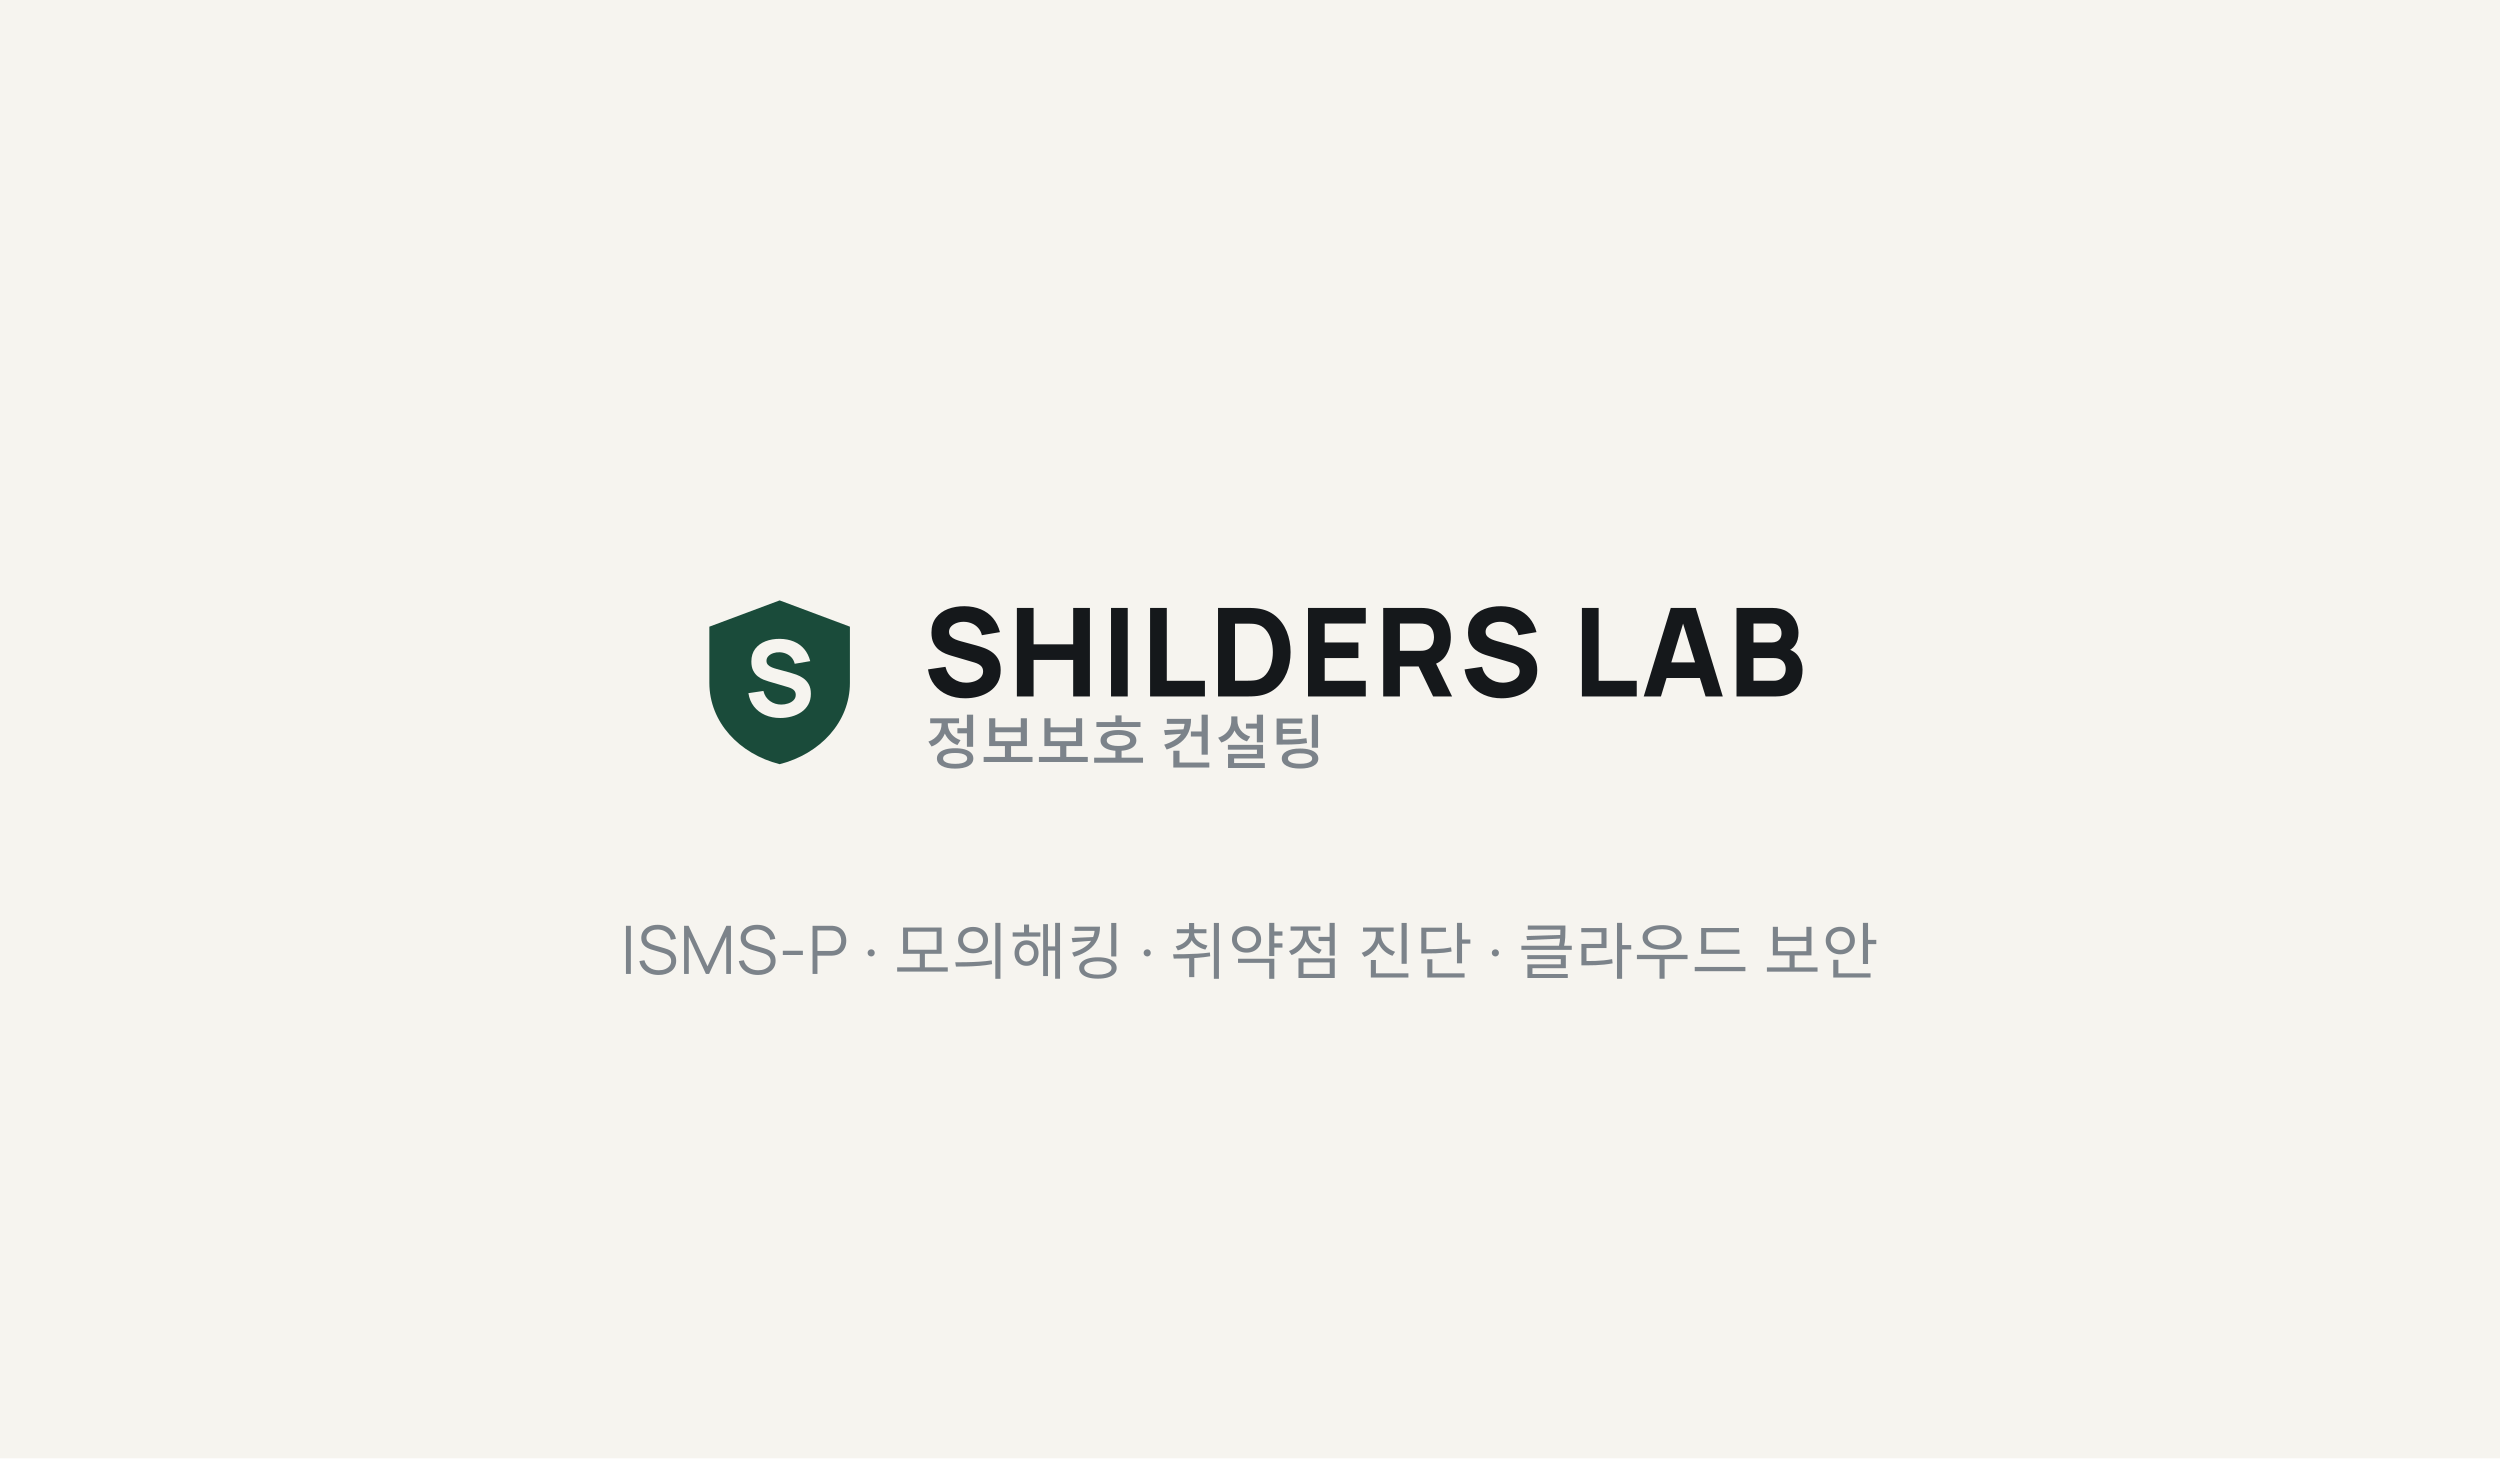
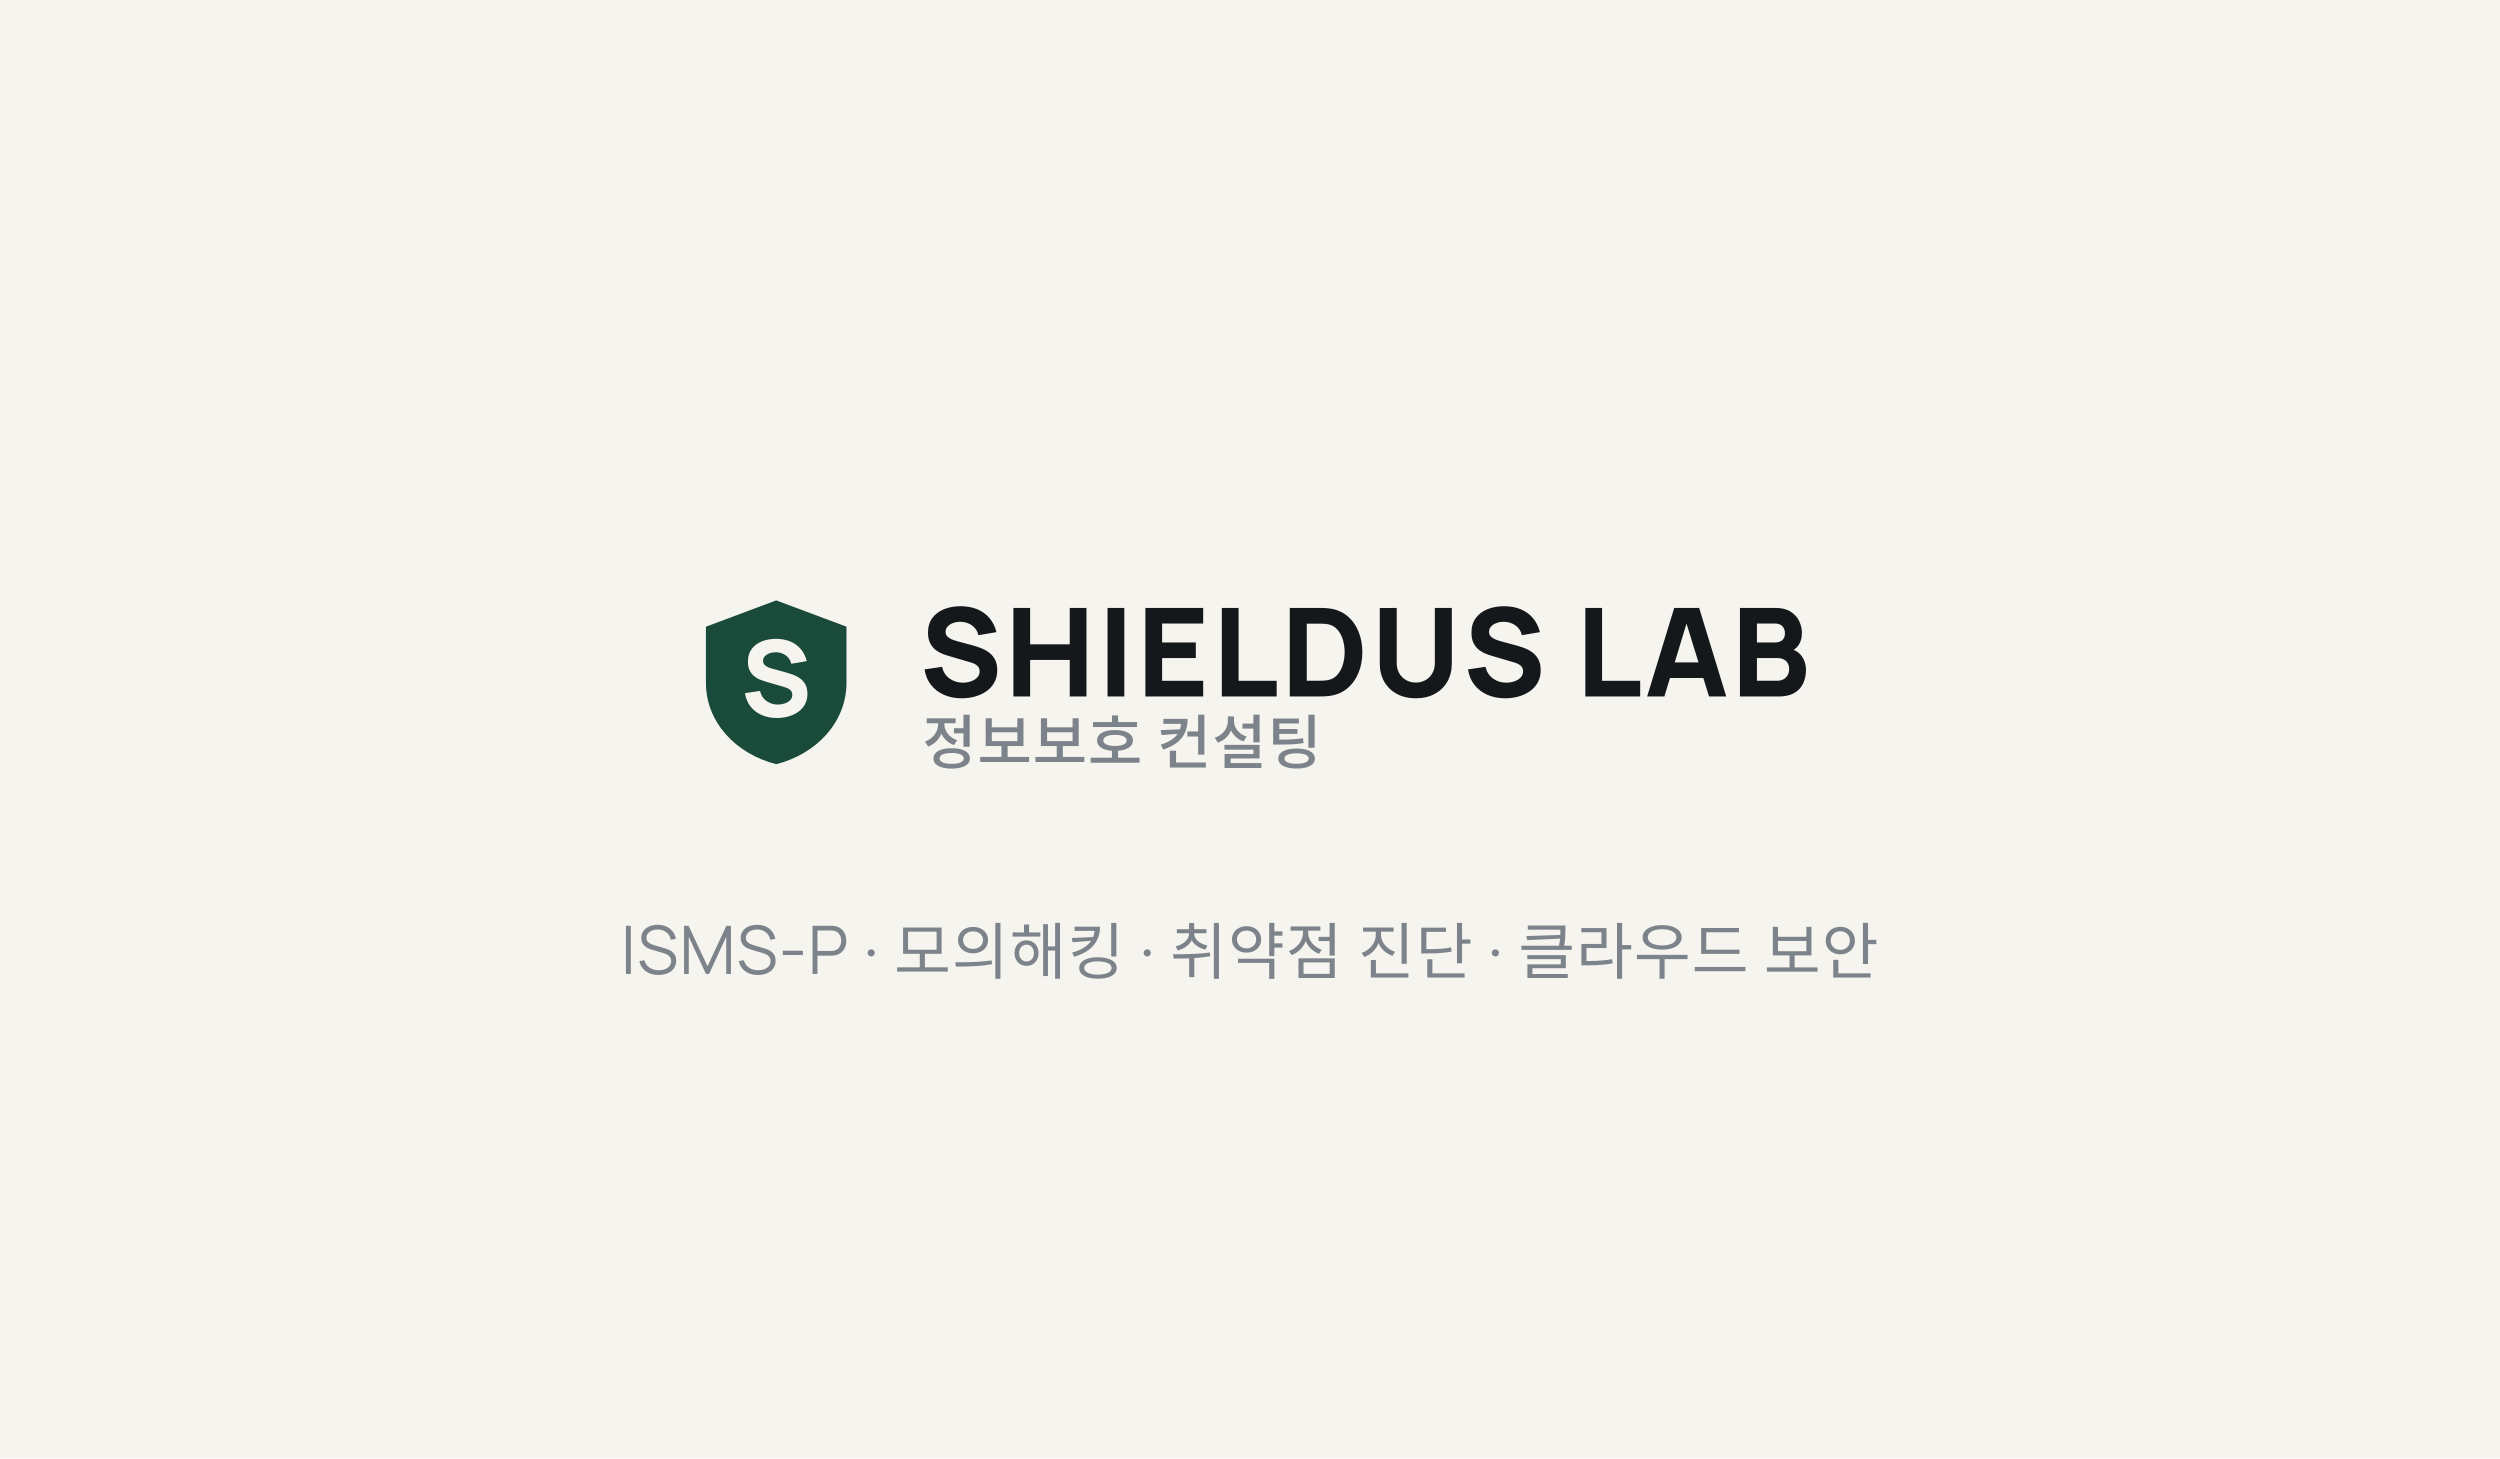
<svg xmlns="http://www.w3.org/2000/svg" width="96.0mm" height="56.0mm" viewBox="0 0 96.0 56.0">
  <rect width="96.0" height="56.0" fill="#F6F4EF" />
-   <g transform="translate(26.538 22.800) scale(0.10625)">
+   <g transform="translate(26.406 22.800) scale(0.10625)">
    <path d="M32 2.4 L57.4 11.9 V32.2 C57.4 46.4 46.6 57.9 32 61.6 C17.4 57.9 6.6 46.4 6.6 32.2 V11.9 Z M32.248 44.904Q29.193 44.904 26.739 43.825Q24.285 42.746 22.709 40.731Q21.134 38.717 20.714 35.928L26.137 35.126Q26.710 37.494 28.505 38.774Q30.300 40.053 32.592 40.053Q33.872 40.053 35.075 39.652Q36.278 39.251 37.051 38.468Q37.825 37.685 37.825 36.539Q37.825 36.119 37.701 35.728Q37.576 35.336 37.290 34.993Q37.003 34.649 36.478 34.343Q35.953 34.038 35.151 33.789L28.009 31.689Q27.207 31.460 26.147 31.039Q25.087 30.619 24.094 29.836Q23.101 29.053 22.442 27.764Q21.783 26.475 21.783 24.508Q21.783 21.739 23.177 19.906Q24.571 18.072 26.901 17.175Q29.231 16.277 32.057 16.296Q34.903 16.335 37.137 17.270Q39.372 18.206 40.880 19.992Q42.389 21.777 43.057 24.355L37.443 25.310Q37.137 23.973 36.316 23.057Q35.495 22.140 34.359 21.663Q33.222 21.185 31.981 21.147Q30.759 21.109 29.680 21.481Q28.601 21.854 27.923 22.560Q27.245 23.267 27.245 24.241Q27.245 25.138 27.799 25.702Q28.352 26.265 29.193 26.609Q30.033 26.953 30.911 27.182L35.686 28.480Q36.755 28.767 38.054 29.235Q39.352 29.703 40.546 30.533Q41.740 31.364 42.513 32.720Q43.286 34.076 43.286 36.157Q43.286 38.373 42.360 40.025Q41.434 41.677 39.868 42.756Q38.302 43.835 36.326 44.369Q34.349 44.904 32.248 44.904Z" fill="#1A4B3A" fill-rule="evenodd" />
  </g>
-   <path d="M37.061 26.815Q36.684 26.815 36.380 26.681Q36.077 26.548 35.882 26.299Q35.687 26.050 35.635 25.705L36.306 25.606Q36.377 25.899 36.599 26.057Q36.821 26.215 37.104 26.215Q37.262 26.215 37.411 26.166Q37.560 26.116 37.655 26.019Q37.751 25.922 37.751 25.781Q37.751 25.729 37.736 25.680Q37.720 25.632 37.685 25.589Q37.649 25.547 37.584 25.509Q37.520 25.471 37.420 25.441L36.537 25.181Q36.438 25.153 36.307 25.101Q36.176 25.049 36.053 24.952Q35.931 24.855 35.849 24.696Q35.768 24.536 35.768 24.293Q35.768 23.951 35.940 23.724Q36.112 23.497 36.400 23.386Q36.688 23.276 37.038 23.278Q37.390 23.283 37.666 23.398Q37.942 23.514 38.129 23.735Q38.315 23.956 38.398 24.274L37.704 24.392Q37.666 24.227 37.564 24.114Q37.463 24.000 37.322 23.941Q37.182 23.882 37.028 23.878Q36.877 23.873 36.744 23.919Q36.611 23.965 36.527 24.052Q36.443 24.140 36.443 24.260Q36.443 24.371 36.511 24.441Q36.580 24.510 36.684 24.553Q36.788 24.595 36.896 24.624L37.486 24.784Q37.619 24.820 37.779 24.878Q37.940 24.935 38.087 25.038Q38.235 25.141 38.331 25.308Q38.426 25.476 38.426 25.733Q38.426 26.007 38.312 26.212Q38.197 26.416 38.004 26.549Q37.810 26.683 37.566 26.749Q37.321 26.815 37.061 26.815Z M39.048 26.744V23.344H39.690V24.742H41.210V23.344H41.853V26.744H41.210V25.341H39.690V26.744Z M42.663 26.744V23.344H43.305V26.744Z M44.163 26.744V23.344H44.805V26.144H46.269V26.744Z M46.772 26.744V23.344H47.873Q47.913 23.344 48.038 23.346Q48.163 23.349 48.279 23.363Q48.689 23.412 48.975 23.649Q49.261 23.885 49.410 24.248Q49.558 24.612 49.558 25.044Q49.558 25.476 49.410 25.840Q49.261 26.203 48.975 26.439Q48.689 26.676 48.279 26.725Q48.163 26.739 48.038 26.742Q47.913 26.744 47.873 26.744ZM47.424 26.140H47.873Q47.936 26.140 48.045 26.136Q48.154 26.132 48.241 26.116Q48.463 26.071 48.603 25.908Q48.744 25.745 48.811 25.516Q48.878 25.287 48.878 25.044Q48.878 24.789 48.809 24.560Q48.739 24.331 48.597 24.173Q48.456 24.015 48.241 23.972Q48.154 23.953 48.045 23.951Q47.936 23.948 47.873 23.948H47.424Z M50.227 26.744V23.344H52.446V23.944H50.869V24.671H52.163V25.271H50.869V26.144H52.446V26.744Z M53.115 26.744V23.344H54.551Q54.600 23.344 54.684 23.348Q54.768 23.351 54.834 23.363Q55.139 23.410 55.333 23.564Q55.528 23.717 55.620 23.950Q55.712 24.182 55.712 24.468Q55.712 24.895 55.500 25.199Q55.287 25.502 54.834 25.573L54.551 25.592H53.757V26.744ZM55.032 26.744 54.362 25.360 55.023 25.233 55.760 26.744ZM53.757 24.992H54.522Q54.572 24.992 54.631 24.987Q54.690 24.983 54.740 24.968Q54.869 24.933 54.940 24.849Q55.011 24.765 55.038 24.663Q55.065 24.560 55.065 24.468Q55.065 24.376 55.038 24.273Q55.011 24.170 54.940 24.087Q54.869 24.003 54.740 23.967Q54.690 23.953 54.631 23.948Q54.572 23.944 54.522 23.944H53.757Z M57.665 26.815Q57.288 26.815 56.984 26.681Q56.681 26.548 56.486 26.299Q56.291 26.050 56.239 25.705L56.910 25.606Q56.981 25.899 57.203 26.057Q57.425 26.215 57.708 26.215Q57.866 26.215 58.015 26.166Q58.164 26.116 58.259 26.019Q58.355 25.922 58.355 25.781Q58.355 25.729 58.340 25.680Q58.324 25.632 58.289 25.589Q58.253 25.547 58.188 25.509Q58.124 25.471 58.024 25.441L57.141 25.181Q57.042 25.153 56.911 25.101Q56.780 25.049 56.657 24.952Q56.535 24.855 56.453 24.696Q56.372 24.536 56.372 24.293Q56.372 23.951 56.544 23.724Q56.716 23.497 57.004 23.386Q57.292 23.276 57.642 23.278Q57.994 23.283 58.270 23.398Q58.546 23.514 58.733 23.735Q58.919 23.956 59.002 24.274L58.308 24.392Q58.270 24.227 58.168 24.114Q58.067 24.000 57.926 23.941Q57.786 23.882 57.632 23.878Q57.481 23.873 57.348 23.919Q57.215 23.965 57.131 24.052Q57.047 24.140 57.047 24.260Q57.047 24.371 57.115 24.441Q57.184 24.510 57.288 24.553Q57.392 24.595 57.500 24.624L58.090 24.784Q58.223 24.820 58.383 24.878Q58.544 24.935 58.691 25.038Q58.839 25.141 58.935 25.308Q59.030 25.476 59.030 25.733Q59.030 26.007 58.916 26.212Q58.801 26.416 58.608 26.549Q58.414 26.683 58.170 26.749Q57.925 26.815 57.665 26.815Z M60.745 26.744V23.344H61.388V26.144H62.851V26.744Z M63.119 26.744 64.158 23.344H65.116L66.155 26.744H65.494L64.568 23.745H64.691L63.780 26.744ZM63.742 26.036V25.436H65.536V26.036Z M66.682 26.744V23.344H68.042Q68.406 23.344 68.630 23.489Q68.854 23.634 68.958 23.854Q69.062 24.074 69.062 24.298Q69.062 24.584 68.933 24.772Q68.805 24.961 68.580 25.025V24.907Q68.899 24.973 69.059 25.202Q69.218 25.431 69.218 25.715Q69.218 26.019 69.106 26.251Q68.994 26.482 68.765 26.613Q68.536 26.744 68.188 26.744ZM67.334 26.140H68.122Q68.252 26.140 68.354 26.084Q68.455 26.029 68.513 25.928Q68.571 25.828 68.571 25.691Q68.571 25.571 68.521 25.476Q68.472 25.382 68.371 25.326Q68.271 25.271 68.122 25.271H67.334ZM67.334 24.671H68.033Q68.141 24.671 68.226 24.633Q68.311 24.595 68.361 24.516Q68.410 24.437 68.410 24.312Q68.410 24.156 68.314 24.050Q68.217 23.944 68.033 23.944H67.334Z" fill="#15181B" />
-   <path d="M36.764 27.964H37.199V28.159H36.764ZM37.129 27.444H37.368V28.676H37.129ZM36.678 28.732Q36.895 28.732 37.051 28.778Q37.207 28.824 37.291 28.912Q37.376 28.999 37.376 29.124Q37.376 29.310 37.189 29.413Q37.002 29.515 36.678 29.515Q36.353 29.515 36.166 29.413Q35.978 29.310 35.978 29.124Q35.978 28.999 36.063 28.912Q36.147 28.824 36.305 28.778Q36.462 28.732 36.678 28.732ZM36.678 28.914Q36.531 28.914 36.427 28.938Q36.324 28.963 36.269 29.009Q36.215 29.055 36.215 29.124Q36.215 29.191 36.269 29.237Q36.324 29.284 36.427 29.308Q36.531 29.332 36.678 29.332Q36.824 29.332 36.927 29.308Q37.030 29.284 37.085 29.237Q37.139 29.191 37.139 29.124Q37.139 29.055 37.085 29.009Q37.030 28.963 36.927 28.938Q36.824 28.914 36.678 28.914ZM36.156 27.651H36.351V27.803Q36.351 27.996 36.282 28.168Q36.214 28.340 36.084 28.470Q35.955 28.599 35.771 28.666L35.650 28.477Q35.772 28.435 35.866 28.364Q35.960 28.293 36.025 28.203Q36.090 28.113 36.123 28.010Q36.156 27.908 36.156 27.803ZM36.205 27.651H36.397V27.802Q36.397 27.930 36.453 28.052Q36.509 28.175 36.619 28.271Q36.728 28.368 36.884 28.423L36.766 28.610Q36.587 28.547 36.462 28.425Q36.336 28.303 36.271 28.142Q36.205 27.980 36.205 27.802ZM35.719 27.583H36.828V27.774H35.719Z M37.772 29.067H39.649V29.262H37.772ZM38.589 28.594H38.825V29.118H38.589ZM37.983 27.582H38.219V27.929H39.198V27.582H39.433V28.650H37.983ZM38.219 28.119V28.459H39.198V28.119Z M39.894 29.067H41.771V29.262H39.894ZM40.710 28.594H40.947V29.118H40.710ZM40.104 27.582H40.340V27.929H41.319V27.582H41.554V28.650H40.104ZM40.340 28.119V28.459H41.319V28.119Z M42.102 27.727H43.795V27.918H42.102ZM42.015 29.095H43.892V29.289H42.015ZM42.831 28.791H43.068V29.171H42.831ZM42.948 28.034Q43.160 28.034 43.315 28.081Q43.469 28.129 43.553 28.217Q43.636 28.306 43.636 28.432Q43.636 28.558 43.553 28.648Q43.469 28.738 43.315 28.785Q43.160 28.833 42.947 28.833Q42.736 28.833 42.581 28.785Q42.427 28.738 42.343 28.648Q42.260 28.558 42.260 28.432Q42.260 28.306 42.343 28.217Q42.427 28.129 42.581 28.081Q42.736 28.034 42.948 28.034ZM42.948 28.219Q42.807 28.219 42.707 28.244Q42.606 28.269 42.553 28.316Q42.500 28.363 42.500 28.433Q42.500 28.501 42.553 28.548Q42.606 28.596 42.707 28.620Q42.807 28.645 42.948 28.645Q43.090 28.645 43.189 28.620Q43.288 28.596 43.342 28.548Q43.395 28.501 43.395 28.433Q43.395 28.363 43.342 28.316Q43.288 28.269 43.189 28.244Q43.090 28.219 42.948 28.219ZM42.831 27.471H43.068V27.845H42.831Z M45.729 28.088H46.175V28.282H45.729ZM45.492 27.605H45.737Q45.737 27.885 45.644 28.109Q45.551 28.334 45.345 28.502Q45.139 28.671 44.799 28.783L44.705 28.596Q44.927 28.525 45.078 28.432Q45.229 28.340 45.320 28.226Q45.411 28.112 45.452 27.979Q45.492 27.846 45.492 27.696ZM44.806 27.605H45.640V27.797H44.806ZM45.506 28.003V28.168L44.737 28.226L44.702 28.037ZM46.141 27.443H46.379V28.978H46.141ZM45.055 29.281H46.438V29.474H45.055ZM45.055 28.827H45.293V29.400H45.055Z M47.844 27.786H48.366V27.978H47.844ZM48.262 27.444H48.501V28.505H48.262ZM47.151 28.602H48.501V29.126H47.390V29.415H47.156V28.951H48.266V28.788H47.151ZM47.156 29.303H48.570V29.490H47.156ZM47.281 27.509H47.474V27.682Q47.474 27.874 47.407 28.041Q47.339 28.208 47.212 28.330Q47.084 28.452 46.899 28.514L46.776 28.328Q46.939 28.274 47.051 28.177Q47.164 28.079 47.222 27.952Q47.281 27.824 47.281 27.682ZM47.325 27.509H47.517V27.682Q47.517 27.779 47.550 27.871Q47.582 27.963 47.645 28.044Q47.708 28.125 47.799 28.187Q47.890 28.248 48.007 28.286L47.883 28.470Q47.707 28.410 47.582 28.293Q47.457 28.176 47.391 28.019Q47.325 27.862 47.325 27.682Z M49.021 28.402H49.193Q49.413 28.402 49.577 28.398Q49.741 28.395 49.882 28.382Q50.023 28.370 50.167 28.348L50.191 28.535Q50.043 28.559 49.898 28.572Q49.754 28.584 49.585 28.588Q49.416 28.592 49.193 28.592H49.021ZM49.021 27.591H50.012V27.781H49.257V28.487H49.021ZM49.182 27.994H49.953V28.180H49.182ZM50.374 27.445H50.613V28.713H50.374ZM49.921 28.744Q50.139 28.744 50.296 28.790Q50.453 28.836 50.538 28.921Q50.623 29.006 50.623 29.128Q50.623 29.311 50.435 29.412Q50.247 29.513 49.921 29.513Q49.595 29.513 49.408 29.412Q49.221 29.311 49.221 29.128Q49.221 28.946 49.408 28.845Q49.595 28.744 49.921 28.744ZM49.921 28.928Q49.775 28.928 49.670 28.951Q49.565 28.974 49.511 29.019Q49.457 29.063 49.457 29.128Q49.457 29.193 49.511 29.238Q49.565 29.283 49.670 29.306Q49.775 29.329 49.921 29.329Q50.069 29.329 50.173 29.306Q50.276 29.283 50.331 29.238Q50.386 29.193 50.386 29.128Q50.386 29.063 50.331 29.019Q50.276 28.974 50.173 28.951Q50.069 28.928 49.921 28.928Z" fill="#7C838A" />
+   <path d="M36.929 26.815Q36.551 26.815 36.248 26.681Q35.944 26.548 35.750 26.299Q35.555 26.050 35.503 25.705L36.173 25.606Q36.244 25.899 36.466 26.057Q36.688 26.215 36.971 26.215Q37.130 26.215 37.278 26.166Q37.427 26.116 37.523 26.019Q37.618 25.922 37.618 25.781Q37.618 25.729 37.603 25.680Q37.588 25.632 37.552 25.589Q37.517 25.547 37.452 25.509Q37.387 25.471 37.288 25.441L36.405 25.181Q36.306 25.153 36.175 25.101Q36.044 25.049 35.921 24.952Q35.798 24.855 35.717 24.696Q35.635 24.536 35.635 24.293Q35.635 23.951 35.807 23.724Q35.980 23.497 36.268 23.386Q36.556 23.276 36.905 23.278Q37.257 23.283 37.533 23.398Q37.810 23.514 37.996 23.735Q38.183 23.956 38.265 24.274L37.571 24.392Q37.533 24.227 37.432 24.114Q37.330 24.000 37.190 23.941Q37.049 23.882 36.896 23.878Q36.745 23.873 36.611 23.919Q36.478 23.965 36.394 24.052Q36.310 24.140 36.310 24.260Q36.310 24.371 36.379 24.441Q36.447 24.510 36.551 24.553Q36.655 24.595 36.764 24.624L37.354 24.784Q37.486 24.820 37.647 24.878Q37.807 24.935 37.955 25.038Q38.102 25.141 38.198 25.308Q38.294 25.476 38.294 25.733Q38.294 26.007 38.179 26.212Q38.065 26.416 37.871 26.549Q37.677 26.683 37.433 26.749Q37.189 26.815 36.929 26.815Z M38.915 26.744V23.344H39.557V24.742H41.078V23.344H41.720V26.744H41.078V25.341H39.557V26.744Z M42.530 26.744V23.344H43.173V26.744Z M43.983 26.744V23.344H46.202V23.944H44.625V24.671H45.919V25.271H44.625V26.144H46.202V26.744Z M46.918 26.744V23.344H47.561V26.144H49.024V26.744Z M49.528 26.744V23.344H50.628Q50.668 23.344 50.793 23.346Q50.919 23.349 51.034 23.363Q51.445 23.412 51.731 23.649Q52.016 23.885 52.165 24.248Q52.314 24.612 52.314 25.044Q52.314 25.476 52.165 25.840Q52.016 26.203 51.731 26.439Q51.445 26.676 51.034 26.725Q50.919 26.739 50.793 26.742Q50.668 26.744 50.628 26.744ZM50.180 26.140H50.628Q50.692 26.140 50.801 26.136Q50.909 26.132 50.996 26.116Q51.218 26.071 51.359 25.908Q51.499 25.745 51.567 25.516Q51.634 25.287 51.634 25.044Q51.634 24.789 51.564 24.560Q51.495 24.331 51.353 24.173Q51.211 24.015 50.996 23.972Q50.909 23.953 50.801 23.951Q50.692 23.948 50.628 23.948H50.180Z M54.366 26.815Q53.955 26.815 53.644 26.648Q53.332 26.482 53.157 26.180Q52.983 25.877 52.983 25.469V23.349L53.634 23.344V25.464Q53.634 25.632 53.691 25.769Q53.748 25.906 53.848 26.005Q53.948 26.104 54.082 26.157Q54.215 26.210 54.366 26.210Q54.522 26.210 54.656 26.156Q54.789 26.102 54.888 26.003Q54.987 25.903 55.043 25.767Q55.098 25.630 55.098 25.464V23.344H55.750V25.469Q55.750 25.877 55.575 26.180Q55.400 26.482 55.089 26.648Q54.777 26.815 54.366 26.815Z M57.797 26.815Q57.420 26.815 57.116 26.681Q56.813 26.548 56.618 26.299Q56.423 26.050 56.371 25.705L57.042 25.606Q57.113 25.899 57.335 26.057Q57.557 26.215 57.840 26.215Q57.998 26.215 58.147 26.166Q58.296 26.116 58.391 26.019Q58.487 25.922 58.487 25.781Q58.487 25.729 58.472 25.680Q58.456 25.632 58.421 25.589Q58.385 25.547 58.320 25.509Q58.255 25.471 58.156 25.441L57.273 25.181Q57.174 25.153 57.043 25.101Q56.912 25.049 56.789 24.952Q56.666 24.855 56.585 24.696Q56.504 24.536 56.504 24.293Q56.504 23.951 56.676 23.724Q56.848 23.497 57.136 23.386Q57.424 23.276 57.774 23.278Q58.126 23.283 58.402 23.398Q58.678 23.514 58.865 23.735Q59.051 23.956 59.134 24.274L58.440 24.392Q58.402 24.227 58.300 24.114Q58.199 24.000 58.058 23.941Q57.918 23.882 57.764 23.878Q57.613 23.873 57.480 23.919Q57.346 23.965 57.263 24.052Q57.179 24.140 57.179 24.260Q57.179 24.371 57.247 24.441Q57.316 24.510 57.420 24.553Q57.524 24.595 57.632 24.624L58.222 24.784Q58.355 24.820 58.515 24.878Q58.676 24.935 58.823 25.038Q58.971 25.141 59.067 25.308Q59.162 25.476 59.162 25.733Q59.162 26.007 59.048 26.212Q58.933 26.416 58.740 26.549Q58.546 26.683 58.302 26.749Q58.057 26.815 57.797 26.815Z M60.877 26.744V23.344H61.519V26.144H62.983V26.744Z M63.251 26.744 64.290 23.344H65.248L66.287 26.744H65.626L64.700 23.745H64.823L63.912 26.744ZM63.874 26.036V25.436H65.668V26.036Z M66.814 26.744V23.344H68.174Q68.538 23.344 68.762 23.489Q68.986 23.634 69.090 23.854Q69.194 24.074 69.194 24.298Q69.194 24.584 69.065 24.772Q68.937 24.961 68.712 25.025V24.907Q69.031 24.973 69.191 25.202Q69.350 25.431 69.350 25.715Q69.350 26.019 69.238 26.251Q69.126 26.482 68.897 26.613Q68.668 26.744 68.320 26.744ZM67.466 26.140H68.254Q68.384 26.140 68.486 26.084Q68.587 26.029 68.645 25.928Q68.703 25.828 68.703 25.691Q68.703 25.571 68.653 25.476Q68.604 25.382 68.503 25.326Q68.403 25.271 68.254 25.271H67.466ZM67.466 24.671H68.165Q68.273 24.671 68.358 24.633Q68.443 24.595 68.493 24.516Q68.542 24.437 68.542 24.312Q68.542 24.156 68.446 24.050Q68.349 23.944 68.165 23.944H67.466Z" fill="#15181B" />
+   <path d="M36.632 27.964H37.066V28.159H36.632ZM36.997 27.444H37.235V28.676H36.997ZM36.545 28.732Q36.762 28.732 36.918 28.778Q37.074 28.824 37.159 28.912Q37.243 28.999 37.243 29.124Q37.243 29.310 37.056 29.413Q36.869 29.515 36.545 29.515Q36.221 29.515 36.033 29.413Q35.846 29.310 35.846 29.124Q35.846 28.999 35.930 28.912Q36.015 28.824 36.172 28.778Q36.329 28.732 36.545 28.732ZM36.545 28.914Q36.398 28.914 36.295 28.938Q36.192 28.963 36.137 29.009Q36.082 29.055 36.082 29.124Q36.082 29.191 36.137 29.237Q36.192 29.284 36.295 29.308Q36.398 29.332 36.545 29.332Q36.692 29.332 36.795 29.308Q36.897 29.284 36.952 29.237Q37.007 29.191 37.007 29.124Q37.007 29.055 36.952 29.009Q36.897 28.963 36.795 28.938Q36.692 28.914 36.545 28.914ZM36.024 27.651H36.218V27.803Q36.218 27.996 36.150 28.168Q36.081 28.340 35.952 28.470Q35.822 28.599 35.639 28.666L35.518 28.477Q35.639 28.435 35.733 28.364Q35.827 28.293 35.892 28.203Q35.957 28.113 35.991 28.010Q36.024 27.908 36.024 27.803ZM36.072 27.651H36.264V27.802Q36.264 27.930 36.321 28.052Q36.377 28.175 36.486 28.271Q36.596 28.368 36.752 28.423L36.634 28.610Q36.455 28.547 36.329 28.425Q36.204 28.303 36.138 28.142Q36.072 27.980 36.072 27.802ZM35.586 27.583H36.695V27.774H35.586Z M37.640 29.067H39.517V29.262H37.640ZM38.456 28.594H38.693V29.118H38.456ZM37.850 27.582H38.086V27.929H39.066V27.582H39.301V28.650H37.850ZM38.086 28.119V28.459H39.066V28.119Z M39.761 29.067H41.638V29.262H39.761ZM40.578 28.594H40.814V29.118H40.578ZM39.971 27.582H40.208V27.929H41.187V27.582H41.422V28.650H39.971ZM40.208 28.119V28.459H41.187V28.119Z M41.969 27.727H43.663V27.918H41.969ZM41.882 29.095H43.759V29.289H41.882ZM42.699 28.791H42.935V29.171H42.699ZM42.816 28.034Q43.028 28.034 43.182 28.081Q43.336 28.129 43.420 28.217Q43.504 28.306 43.504 28.432Q43.504 28.558 43.420 28.648Q43.336 28.738 43.182 28.785Q43.028 28.833 42.815 28.833Q42.603 28.833 42.449 28.785Q42.294 28.738 42.211 28.648Q42.127 28.558 42.127 28.432Q42.127 28.306 42.211 28.217Q42.294 28.129 42.449 28.081Q42.603 28.034 42.816 28.034ZM42.815 28.219Q42.675 28.219 42.574 28.244Q42.474 28.269 42.421 28.316Q42.368 28.363 42.368 28.433Q42.368 28.501 42.421 28.548Q42.474 28.596 42.574 28.620Q42.675 28.645 42.815 28.645Q42.957 28.645 43.057 28.620Q43.156 28.596 43.209 28.548Q43.262 28.501 43.262 28.433Q43.262 28.363 43.209 28.316Q43.156 28.269 43.057 28.244Q42.957 28.219 42.815 28.219ZM42.699 27.471H42.935V27.845H42.699Z M45.596 28.088H46.043V28.282H45.596ZM45.360 27.605H45.605Q45.605 27.885 45.512 28.109Q45.419 28.334 45.213 28.502Q45.007 28.671 44.667 28.783L44.573 28.596Q44.794 28.525 44.945 28.432Q45.096 28.340 45.187 28.226Q45.279 28.112 45.319 27.979Q45.360 27.846 45.360 27.696ZM44.673 27.605H45.508V27.797H44.673ZM45.374 28.003V28.168L44.605 28.226L44.569 28.037ZM46.008 27.443H46.247V28.978H46.008ZM44.922 29.281H46.305V29.474H44.922ZM44.922 28.827H45.161V29.400H44.922Z M47.712 27.786H48.233V27.978H47.712ZM48.130 27.444H48.368V28.505H48.130ZM47.019 28.602H48.368V29.126H47.257V29.415H47.023V28.951H48.133V28.788H47.019ZM47.023 29.303H48.437V29.490H47.023ZM47.149 27.509H47.342V27.682Q47.342 27.874 47.274 28.041Q47.207 28.208 47.079 28.330Q46.951 28.452 46.766 28.514L46.643 28.328Q46.806 28.274 46.919 28.177Q47.031 28.079 47.090 27.952Q47.149 27.824 47.149 27.682ZM47.193 27.509H47.385V27.682Q47.385 27.779 47.417 27.871Q47.450 27.963 47.513 28.044Q47.576 28.125 47.667 28.187Q47.758 28.248 47.874 28.286L47.751 28.470Q47.575 28.410 47.450 28.293Q47.324 28.176 47.259 28.019Q47.193 27.862 47.193 27.682Z M48.889 28.402H49.061Q49.280 28.402 49.444 28.398Q49.609 28.395 49.750 28.382Q49.890 28.370 50.035 28.348L50.059 28.535Q49.910 28.559 49.766 28.572Q49.621 28.584 49.453 28.588Q49.284 28.592 49.061 28.592H48.889ZM48.889 27.591H49.879V27.781H49.125V28.487H48.889ZM49.050 27.994H49.821V28.180H49.050ZM50.242 27.445H50.481V28.713H50.242ZM49.789 28.744Q50.006 28.744 50.164 28.790Q50.321 28.836 50.406 28.921Q50.491 29.006 50.491 29.128Q50.491 29.311 50.303 29.412Q50.115 29.513 49.789 29.513Q49.463 29.513 49.275 29.412Q49.088 29.311 49.088 29.128Q49.088 28.946 49.275 28.845Q49.463 28.744 49.789 28.744ZM49.789 28.928Q49.642 28.928 49.537 28.951Q49.433 28.974 49.379 29.019Q49.324 29.063 49.324 29.128Q49.324 29.193 49.379 29.238Q49.433 29.283 49.537 29.306Q49.642 29.329 49.789 29.329Q49.937 29.329 50.040 29.306Q50.144 29.283 50.199 29.238Q50.253 29.193 50.253 29.128Q50.253 29.063 50.199 29.019Q50.144 28.974 50.040 28.951Q49.937 28.928 49.789 28.928Z" fill="#7C838A" />
  <path d="M24.036 37.400V35.550H24.224V37.400Z M25.289 37.439Q25.096 37.439 24.941 37.374Q24.786 37.309 24.685 37.189Q24.584 37.069 24.553 36.905L24.746 36.873Q24.792 37.053 24.941 37.155Q25.090 37.258 25.297 37.258Q25.434 37.258 25.541 37.215Q25.648 37.171 25.710 37.092Q25.772 37.012 25.772 36.903Q25.772 36.831 25.746 36.781Q25.720 36.730 25.678 36.696Q25.636 36.662 25.586 36.640Q25.536 36.618 25.488 36.603L25.019 36.464Q24.935 36.439 24.862 36.401Q24.790 36.364 24.737 36.310Q24.684 36.257 24.654 36.185Q24.625 36.113 24.625 36.020Q24.625 35.864 24.707 35.750Q24.789 35.635 24.932 35.574Q25.075 35.512 25.257 35.512Q25.442 35.513 25.588 35.579Q25.734 35.644 25.829 35.765Q25.924 35.886 25.955 36.053L25.757 36.088Q25.738 35.968 25.668 35.879Q25.598 35.791 25.492 35.742Q25.385 35.694 25.256 35.693Q25.132 35.692 25.034 35.734Q24.937 35.776 24.880 35.848Q24.824 35.920 24.824 36.012Q24.824 36.106 24.876 36.163Q24.929 36.220 25.005 36.252Q25.081 36.284 25.153 36.305L25.515 36.411Q25.572 36.427 25.648 36.456Q25.724 36.484 25.797 36.537Q25.869 36.590 25.917 36.677Q25.965 36.763 25.965 36.895Q25.965 37.024 25.914 37.125Q25.863 37.227 25.772 37.296Q25.680 37.366 25.557 37.402Q25.434 37.439 25.289 37.439Z M26.268 37.400V35.550H26.441L27.169 37.105L27.892 35.550H28.068V37.398H27.887V35.971L27.229 37.400H27.107L26.449 35.971V37.400Z M29.107 37.439Q28.913 37.439 28.758 37.374Q28.604 37.309 28.503 37.189Q28.402 37.069 28.370 36.905L28.564 36.873Q28.610 37.053 28.759 37.155Q28.908 37.258 29.115 37.258Q29.251 37.258 29.359 37.215Q29.466 37.171 29.528 37.092Q29.590 37.012 29.590 36.903Q29.590 36.831 29.564 36.781Q29.538 36.730 29.496 36.696Q29.454 36.662 29.404 36.640Q29.354 36.618 29.306 36.603L28.837 36.464Q28.752 36.439 28.680 36.401Q28.608 36.364 28.555 36.310Q28.502 36.257 28.472 36.185Q28.442 36.113 28.442 36.020Q28.442 35.864 28.524 35.750Q28.607 35.635 28.750 35.574Q28.893 35.512 29.075 35.512Q29.260 35.513 29.406 35.579Q29.552 35.644 29.647 35.765Q29.742 35.886 29.772 36.053L29.575 36.088Q29.556 35.968 29.486 35.879Q29.416 35.791 29.309 35.742Q29.202 35.694 29.073 35.693Q28.949 35.692 28.852 35.734Q28.754 35.776 28.698 35.848Q28.642 35.920 28.642 36.012Q28.642 36.106 28.694 36.163Q28.746 36.220 28.823 36.252Q28.899 36.284 28.971 36.305L29.333 36.411Q29.390 36.427 29.466 36.456Q29.542 36.484 29.615 36.537Q29.687 36.590 29.735 36.677Q29.783 36.763 29.783 36.895Q29.783 37.024 29.732 37.125Q29.681 37.227 29.589 37.296Q29.498 37.366 29.375 37.402Q29.252 37.439 29.107 37.439Z M30.060 36.671V36.509H30.831V36.671Z M31.202 37.400V35.550H31.916Q31.943 35.550 31.977 35.552Q32.011 35.554 32.046 35.560Q32.191 35.583 32.291 35.661Q32.392 35.740 32.444 35.860Q32.497 35.980 32.497 36.124Q32.497 36.268 32.444 36.388Q32.392 36.508 32.291 36.586Q32.190 36.665 32.046 36.687Q32.011 36.693 31.977 36.695Q31.943 36.698 31.916 36.698H31.390V37.400ZM31.390 36.517H31.911Q31.934 36.517 31.965 36.514Q31.996 36.512 32.026 36.506Q32.120 36.486 32.182 36.428Q32.243 36.370 32.273 36.290Q32.302 36.210 32.302 36.124Q32.302 36.038 32.273 35.958Q32.243 35.878 32.182 35.820Q32.120 35.762 32.026 35.742Q31.996 35.735 31.965 35.733Q31.934 35.731 31.911 35.731H31.390Z M33.456 36.728Q33.398 36.728 33.357 36.688Q33.316 36.649 33.316 36.591Q33.316 36.531 33.357 36.492Q33.398 36.454 33.456 36.454Q33.511 36.454 33.550 36.492Q33.590 36.531 33.590 36.591Q33.590 36.649 33.550 36.688Q33.511 36.728 33.456 36.728Z M34.450 37.146H36.395V37.310H34.450ZM35.320 36.592H35.516V37.192H35.320ZM34.678 35.617H36.158V36.627H34.678ZM35.966 35.775H34.870V36.469H35.966Z M37.366 35.594Q37.533 35.594 37.662 35.658Q37.792 35.721 37.866 35.835Q37.940 35.949 37.940 36.100Q37.940 36.248 37.866 36.363Q37.792 36.478 37.662 36.542Q37.533 36.606 37.366 36.606Q37.199 36.606 37.069 36.542Q36.938 36.478 36.864 36.363Q36.790 36.248 36.790 36.100Q36.790 35.949 36.864 35.835Q36.938 35.721 37.069 35.658Q37.199 35.594 37.366 35.594ZM37.366 35.765Q37.255 35.765 37.168 35.807Q37.082 35.849 37.032 35.925Q36.982 36.000 36.982 36.100Q36.982 36.198 37.032 36.275Q37.082 36.352 37.168 36.394Q37.255 36.436 37.366 36.436Q37.476 36.436 37.562 36.394Q37.647 36.352 37.697 36.275Q37.747 36.198 37.747 36.100Q37.747 36.000 37.697 35.925Q37.647 35.849 37.562 35.807Q37.476 35.765 37.366 35.765ZM38.220 35.437H38.417V37.587H38.220ZM36.708 37.117 36.681 36.952Q36.878 36.952 37.113 36.948Q37.349 36.945 37.598 36.929Q37.848 36.914 38.081 36.878L38.097 37.023Q37.856 37.069 37.609 37.088Q37.361 37.108 37.131 37.113Q36.901 37.117 36.708 37.117Z M38.886 35.805H39.950V35.966H38.886ZM39.418 36.109Q39.553 36.109 39.657 36.172Q39.760 36.234 39.820 36.344Q39.880 36.454 39.880 36.598Q39.880 36.743 39.820 36.853Q39.760 36.964 39.657 37.026Q39.553 37.088 39.418 37.088Q39.286 37.088 39.182 37.026Q39.077 36.964 39.018 36.853Q38.958 36.743 38.958 36.598Q38.958 36.454 39.018 36.344Q39.077 36.234 39.182 36.172Q39.286 36.109 39.418 36.109ZM39.419 36.276Q39.337 36.276 39.273 36.317Q39.208 36.359 39.171 36.431Q39.134 36.503 39.134 36.598Q39.134 36.693 39.171 36.766Q39.208 36.840 39.273 36.881Q39.337 36.922 39.419 36.922Q39.502 36.922 39.566 36.881Q39.630 36.840 39.667 36.766Q39.704 36.693 39.704 36.598Q39.704 36.503 39.667 36.431Q39.630 36.359 39.566 36.317Q39.502 36.276 39.419 36.276ZM40.517 35.438H40.705V37.584H40.517ZM40.174 36.341H40.579V36.504H40.174ZM40.057 35.487H40.242V37.480H40.057ZM39.322 35.501H39.517V35.904H39.322Z M42.035 35.585H42.240Q42.240 35.862 42.134 36.085Q42.028 36.308 41.809 36.473Q41.589 36.638 41.245 36.740L41.170 36.581Q41.399 36.515 41.563 36.422Q41.726 36.330 41.831 36.213Q41.935 36.096 41.985 35.957Q42.035 35.819 42.035 35.663ZM41.262 35.585H42.142V35.745H41.262ZM42.008 35.981V36.119L41.187 36.181L41.155 36.019ZM42.670 35.441H42.867V36.729H42.670ZM42.159 36.760Q42.382 36.760 42.543 36.809Q42.704 36.858 42.792 36.949Q42.880 37.040 42.880 37.170Q42.880 37.300 42.792 37.392Q42.704 37.484 42.543 37.533Q42.382 37.581 42.159 37.581Q41.938 37.581 41.776 37.533Q41.614 37.484 41.527 37.392Q41.440 37.300 41.440 37.170Q41.440 37.040 41.527 36.949Q41.614 36.858 41.776 36.809Q41.938 36.760 42.159 36.760ZM42.159 36.916Q41.997 36.916 41.879 36.947Q41.762 36.977 41.698 37.033Q41.635 37.090 41.635 37.170Q41.635 37.249 41.698 37.307Q41.762 37.364 41.879 37.395Q41.997 37.426 42.159 37.426Q42.323 37.426 42.439 37.395Q42.556 37.364 42.619 37.307Q42.683 37.249 42.683 37.170Q42.683 37.090 42.619 37.033Q42.556 36.977 42.439 36.947Q42.323 36.916 42.159 36.916Z M44.056 36.728Q43.997 36.728 43.956 36.688Q43.915 36.649 43.915 36.591Q43.915 36.531 43.956 36.492Q43.997 36.454 44.056 36.454Q44.110 36.454 44.150 36.492Q44.189 36.531 44.189 36.591Q44.189 36.649 44.150 36.688Q44.110 36.728 44.056 36.728Z M45.660 35.813H45.821V35.843Q45.821 36.000 45.748 36.131Q45.674 36.263 45.541 36.356Q45.409 36.449 45.227 36.495L45.145 36.339Q45.299 36.303 45.415 36.230Q45.530 36.157 45.595 36.057Q45.660 35.957 45.660 35.843ZM45.695 35.813H45.856V35.843Q45.856 35.951 45.921 36.044Q45.985 36.137 46.100 36.206Q46.215 36.275 46.367 36.311L46.286 36.465Q46.108 36.421 45.975 36.332Q45.841 36.243 45.768 36.118Q45.695 35.993 45.695 35.843ZM45.190 35.681H46.327V35.837H45.190ZM45.659 35.443H45.856V35.786H45.659ZM45.663 36.666H45.861V37.522H45.663ZM46.612 35.440H46.807V37.585H46.612ZM45.071 36.810 45.046 36.644Q45.250 36.644 45.488 36.640Q45.727 36.637 45.977 36.622Q46.226 36.608 46.460 36.576L46.473 36.721Q46.233 36.761 45.985 36.780Q45.737 36.800 45.504 36.805Q45.271 36.810 45.071 36.810Z M48.875 35.765H49.246V35.930H48.875ZM48.875 36.224H49.246V36.389H48.875ZM48.737 35.439H48.934V36.713H48.737ZM47.540 36.815H48.934V37.585H48.737V36.974H47.540ZM47.867 35.566Q48.030 35.566 48.156 35.631Q48.282 35.696 48.355 35.810Q48.427 35.924 48.427 36.074Q48.427 36.225 48.355 36.339Q48.282 36.453 48.156 36.517Q48.030 36.581 47.867 36.581Q47.707 36.581 47.580 36.517Q47.453 36.453 47.381 36.339Q47.308 36.225 47.308 36.074Q47.308 35.924 47.381 35.810Q47.453 35.696 47.580 35.631Q47.707 35.566 47.867 35.566ZM47.867 35.734Q47.762 35.734 47.679 35.777Q47.596 35.820 47.548 35.897Q47.500 35.973 47.500 36.074Q47.500 36.175 47.548 36.252Q47.596 36.329 47.679 36.372Q47.762 36.416 47.867 36.416Q47.975 36.416 48.057 36.372Q48.140 36.329 48.188 36.252Q48.236 36.175 48.236 36.074Q48.236 35.973 48.188 35.897Q48.140 35.820 48.057 35.777Q47.975 35.734 47.867 35.734Z M50.633 35.975H51.109V36.138H50.633ZM51.056 35.439H51.254V36.694H51.056ZM49.861 36.799H51.254V37.556H49.861ZM51.061 36.955H50.055V37.396H51.061ZM50.035 35.642H50.197V35.816Q50.197 36.011 50.121 36.182Q50.046 36.354 49.911 36.481Q49.777 36.608 49.597 36.675L49.496 36.519Q49.616 36.475 49.714 36.404Q49.813 36.332 49.885 36.239Q49.958 36.145 49.996 36.038Q50.035 35.930 50.035 35.816ZM50.073 35.642H50.233V35.814Q50.233 35.952 50.298 36.082Q50.363 36.211 50.481 36.313Q50.598 36.414 50.753 36.470L50.654 36.626Q50.479 36.562 50.349 36.440Q50.218 36.317 50.146 36.156Q50.073 35.994 50.073 35.814ZM49.558 35.576H50.703V35.737H49.558Z M52.830 35.674H52.994V35.893Q52.994 36.090 52.918 36.259Q52.843 36.428 52.707 36.554Q52.571 36.680 52.390 36.746L52.288 36.590Q52.450 36.533 52.572 36.427Q52.693 36.322 52.762 36.184Q52.830 36.046 52.830 35.893ZM52.869 35.674H53.031V35.893Q53.031 36.002 53.070 36.103Q53.109 36.204 53.182 36.291Q53.255 36.377 53.354 36.444Q53.453 36.510 53.572 36.549L53.471 36.703Q53.293 36.642 53.158 36.523Q53.023 36.404 52.946 36.242Q52.869 36.080 52.869 35.893ZM52.341 35.616H53.515V35.777H52.341ZM53.820 35.441H54.018V37.010H53.820ZM52.640 37.375H54.083V37.537H52.640ZM52.640 36.863H52.835V37.447H52.640Z M55.947 35.438H56.143V36.992H55.947ZM56.084 36.075H56.462V36.238H56.084ZM54.578 36.449H54.744Q54.965 36.449 55.131 36.444Q55.296 36.438 55.437 36.423Q55.578 36.407 55.720 36.378L55.742 36.538Q55.595 36.568 55.451 36.584Q55.308 36.600 55.139 36.607Q54.970 36.613 54.744 36.613H54.578ZM54.578 35.623H55.525V35.784H54.773V36.537H54.578ZM54.808 37.375H56.240V37.537H54.808ZM54.808 36.836H55.004V37.449H54.808Z M57.426 36.728Q57.367 36.728 57.326 36.688Q57.285 36.649 57.285 36.591Q57.285 36.531 57.326 36.492Q57.367 36.454 57.426 36.454Q57.480 36.454 57.520 36.492Q57.559 36.531 57.559 36.591Q57.559 36.649 57.520 36.688Q57.480 36.728 57.426 36.728Z M58.667 35.540H60.047V35.698H58.667ZM59.919 35.540H60.112V35.704Q60.112 35.838 60.105 36.001Q60.098 36.164 60.050 36.377L59.857 36.355Q59.904 36.148 59.911 35.992Q59.919 35.837 59.919 35.704ZM59.975 35.901V36.041L58.640 36.101L58.613 35.944ZM58.421 36.316H60.356V36.474H58.421ZM58.647 36.677H60.128V37.178H58.846V37.467H58.652V37.030H59.934V36.830H58.647ZM58.652 37.401H60.203V37.556H58.652Z M62.092 35.437H62.289V37.587H62.092ZM62.243 36.290H62.639V36.456H62.243ZM60.726 36.904H60.897Q61.098 36.904 61.265 36.899Q61.432 36.893 61.588 36.877Q61.744 36.861 61.906 36.830L61.925 36.993Q61.758 37.023 61.600 37.040Q61.442 37.056 61.272 37.063Q61.102 37.070 60.897 37.070H60.726ZM60.721 35.638H61.690V36.407H60.921V36.971H60.726V36.246H61.496V35.800H60.721Z M62.857 36.667H64.802V36.830H62.857ZM63.726 36.767H63.921V37.584H63.726ZM63.825 35.524Q64.050 35.524 64.219 35.582Q64.387 35.640 64.481 35.745Q64.576 35.850 64.576 35.995Q64.576 36.139 64.481 36.245Q64.387 36.350 64.219 36.408Q64.050 36.465 63.825 36.465Q63.603 36.465 63.433 36.408Q63.263 36.350 63.169 36.245Q63.075 36.139 63.075 35.995Q63.075 35.850 63.169 35.745Q63.263 35.640 63.433 35.582Q63.603 35.524 63.825 35.524ZM63.825 35.682Q63.662 35.682 63.538 35.721Q63.414 35.759 63.345 35.829Q63.276 35.899 63.276 35.994Q63.276 36.089 63.345 36.159Q63.414 36.230 63.538 36.268Q63.662 36.306 63.825 36.306Q63.990 36.306 64.113 36.268Q64.236 36.230 64.305 36.159Q64.374 36.089 64.374 35.994Q64.374 35.899 64.305 35.829Q64.236 35.759 64.113 35.721Q63.990 35.682 63.825 35.682Z M65.325 36.467H66.798V36.628H65.325ZM65.078 37.131H67.023V37.294H65.078ZM65.325 35.636H66.776V35.799H65.520V36.539H65.325Z M67.849 37.148H69.794V37.312H67.849ZM68.719 36.634H68.914V37.195H68.719ZM68.077 35.590H68.273V35.972H69.365V35.590H69.560V36.687H68.077ZM68.273 36.133V36.526H69.365V36.133Z M71.536 35.438H71.733V37.018H71.536ZM71.672 36.090H72.050V36.254H71.672ZM70.397 37.375H71.829V37.537H70.397ZM70.397 36.857H70.594V37.440H70.397ZM70.667 35.589Q70.827 35.589 70.953 35.657Q71.079 35.724 71.153 35.843Q71.227 35.963 71.227 36.118Q71.227 36.272 71.153 36.392Q71.079 36.512 70.953 36.580Q70.827 36.647 70.667 36.647Q70.508 36.647 70.381 36.580Q70.254 36.512 70.181 36.392Q70.108 36.272 70.108 36.118Q70.108 35.963 70.181 35.843Q70.254 35.724 70.381 35.657Q70.508 35.589 70.667 35.589ZM70.667 35.761Q70.563 35.761 70.479 35.806Q70.396 35.852 70.348 35.932Q70.299 36.012 70.299 36.118Q70.299 36.223 70.348 36.303Q70.396 36.384 70.479 36.429Q70.563 36.474 70.667 36.474Q70.772 36.474 70.856 36.429Q70.940 36.384 70.988 36.303Q71.035 36.223 71.035 36.118Q71.035 36.012 70.988 35.932Q70.940 35.852 70.856 35.806Q70.772 35.761 70.667 35.761Z" fill="#7C838A" />
</svg>
